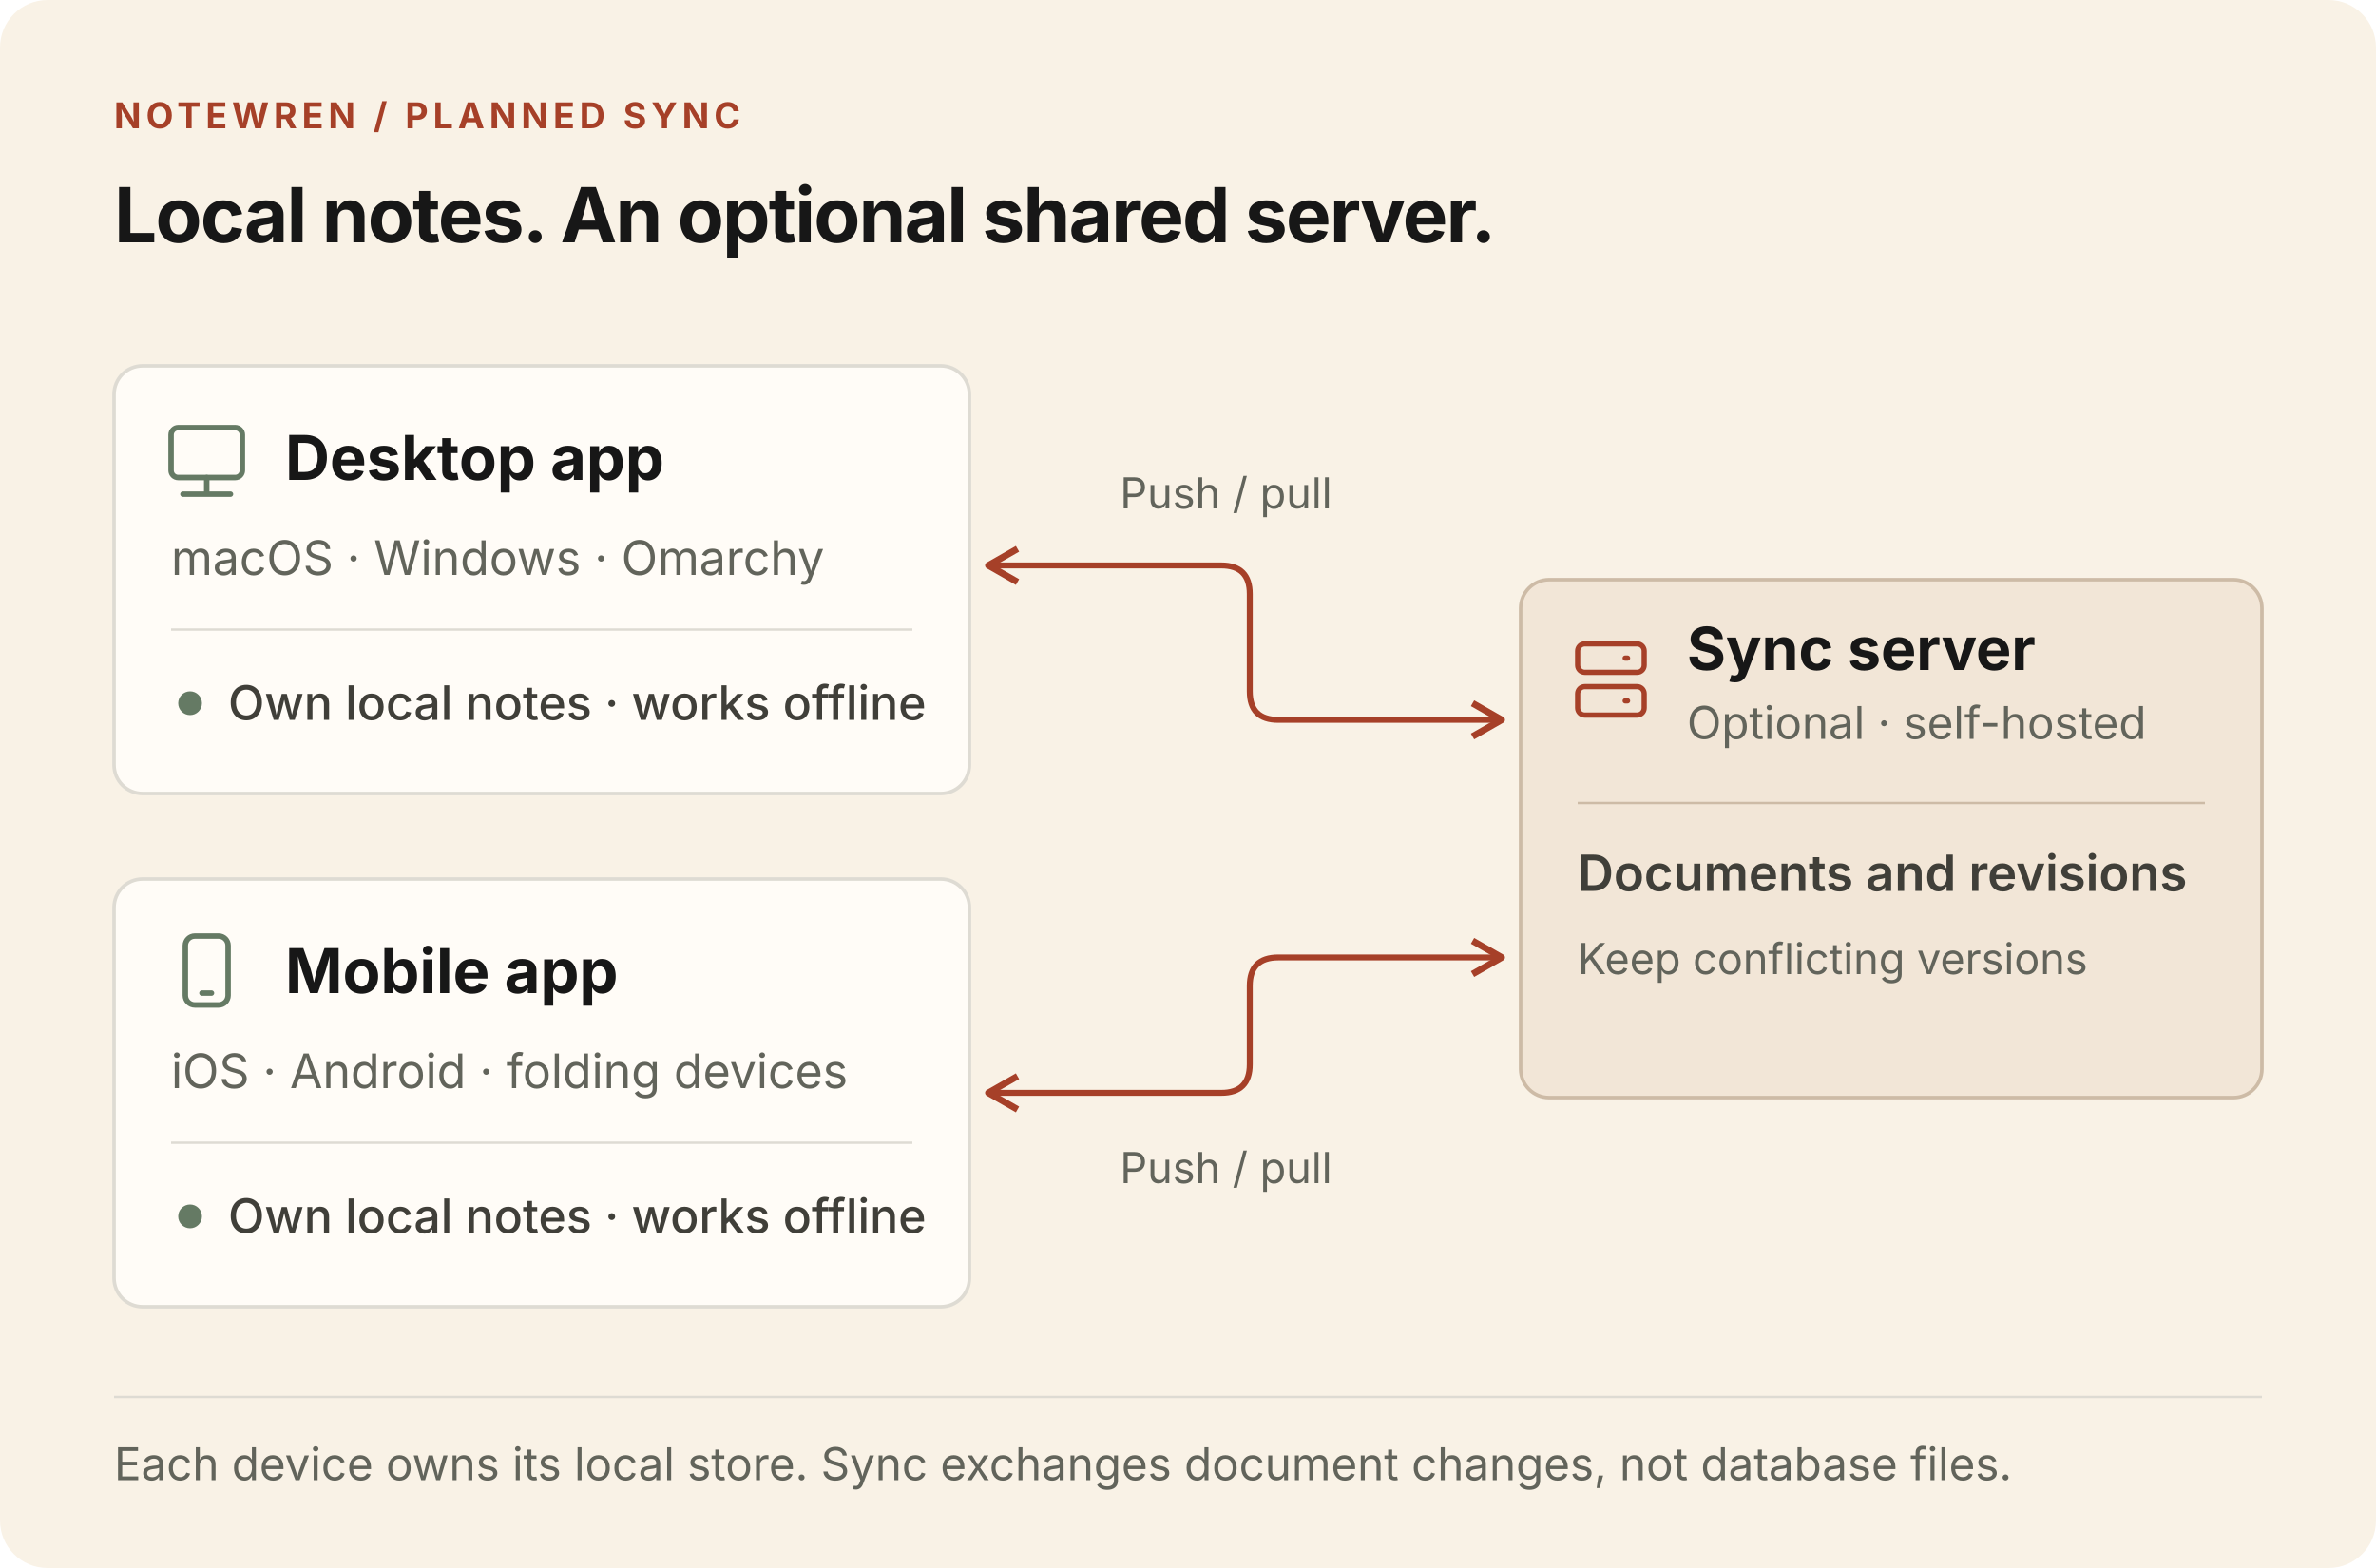
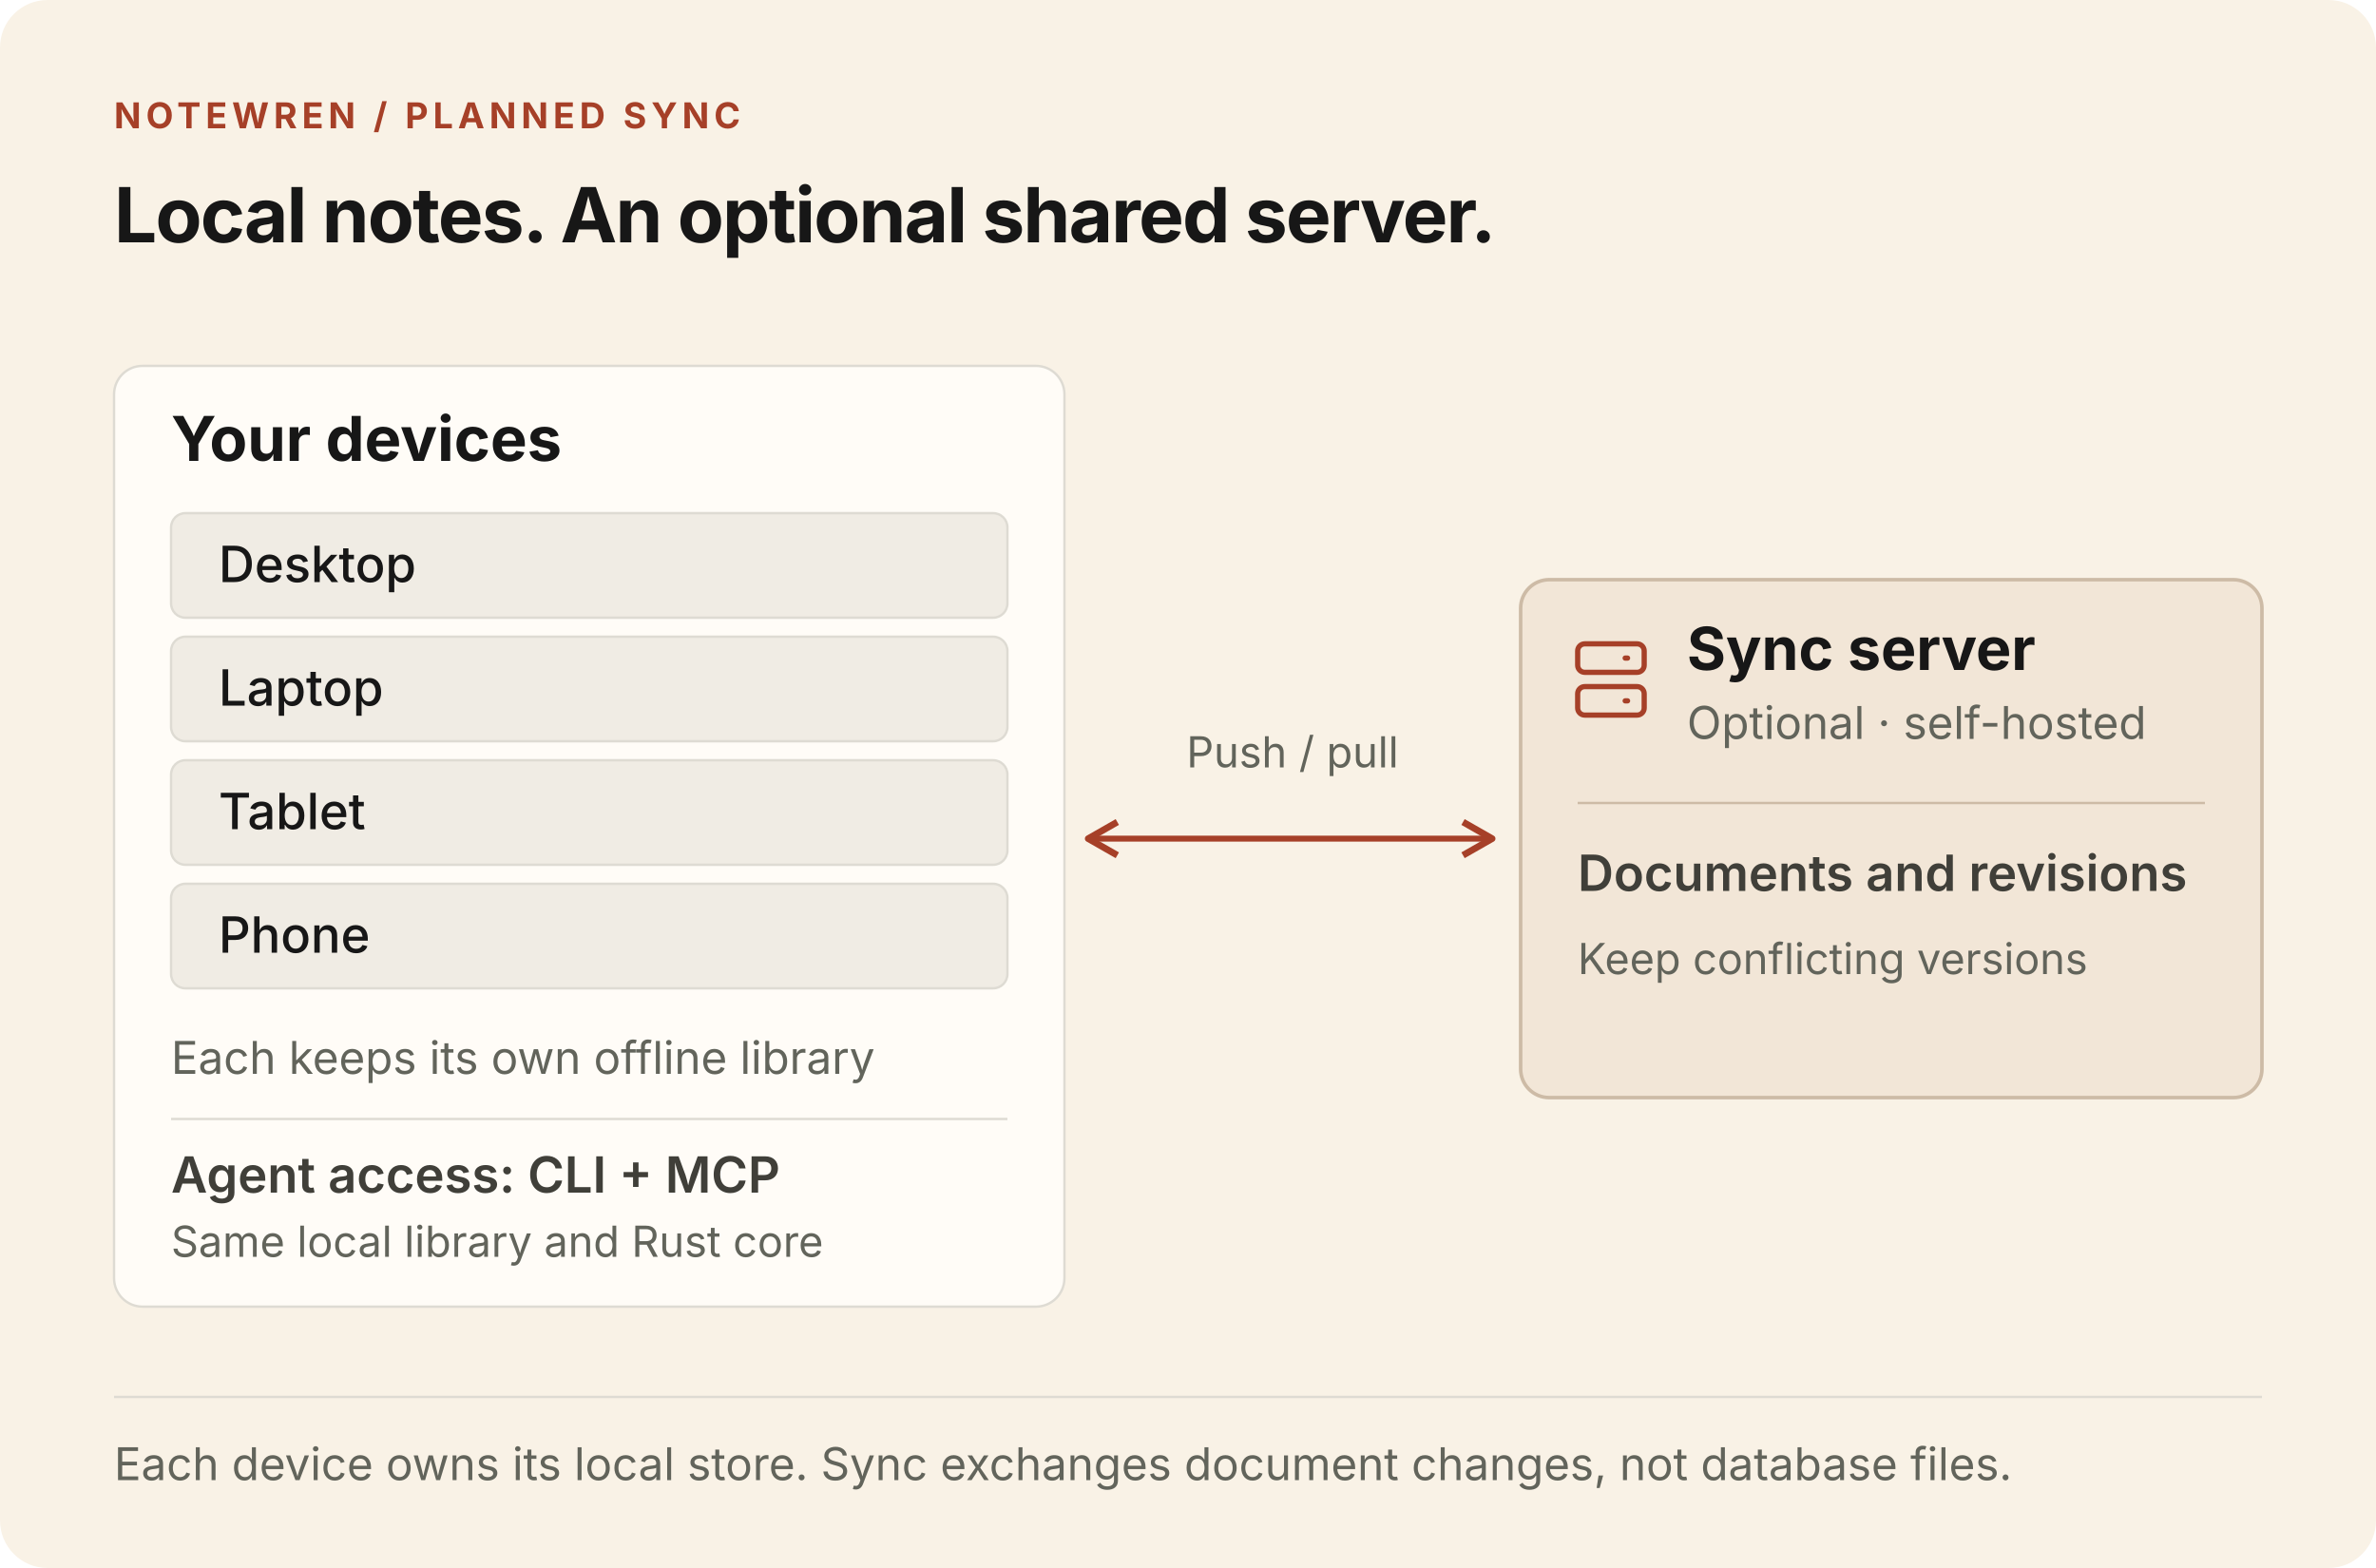
<svg xmlns="http://www.w3.org/2000/svg" width="1000" height="660" viewBox="0 0 1000 660" role="img" aria-labelledby="title desc">
  <defs>
    <marker id="arrow" viewBox="0 0 10 10" refX="8" refY="5" markerWidth="7" markerHeight="7" orient="auto-start-reverse">
      <path d="M 1 1 L 8 5 L 1 9" fill="none" stroke="#a64028" stroke-width="1.6" stroke-linejoin="round" />
    </marker>
  </defs>
  <rect width="1000" height="660" rx="20" fill="#f9f2e6" />
  <g font-family="system-ui, -apple-system, BlinkMacSystemFont, sans-serif">
    <text x="48" y="54" font-size="15" font-weight="650" letter-spacing="2" fill="#a64028">NOTEWREN / PLANNED SYNC</text>
    <text x="48" y="102" font-size="32" font-weight="700" letter-spacing="-.7" fill="#171717">Local notes. An optional shared server.</text>
-     <g fill="none" stroke="#a64028" stroke-width="2.5" marker-start="url(#arrow)" marker-end="url(#arrow)">
-       <path d="M 416 238 H 514 Q 526 238 526 250 V 291 Q 526 303 538 303 H 632" />
-       <path d="M 416 460 H 514 Q 526 460 526 448 V 415 Q 526 403 538 403 H 632" />
+     <rect x="48" y="154" width="400" height="396" rx="12" fill="#fffcf7" stroke="#dedbd3" />
+     <text x="72" y="194" font-size="26" font-weight="650" fill="#171717">Your devices</text>
+     <g fill="#f0ece4" stroke="#dedbd3">
+       <rect x="72" y="216" width="352" height="44" rx="6" />
+       <rect x="72" y="268" width="352" height="44" rx="6" />
+       <rect x="72" y="320" width="352" height="44" rx="6" />
+       <rect x="72" y="372" width="352" height="44" rx="6" />
    </g>
-     <g fill="#62645b" font-size="18" text-anchor="middle">
-       <text x="516" y="214">Push / pull</text>
-       <text x="516" y="498">Push / pull</text>
+     <g fill="#171717" font-size="21" font-weight="550">
+       <text x="92" y="245">Desktop</text>
+       <text x="92" y="297">Laptop</text>
+       <text x="92" y="349">Tablet</text>
+       <text x="92" y="401">Phone</text>
    </g>
-     <rect x="48" y="154" width="360" height="180" rx="12" fill="#fffcf7" stroke="#dedbd3" stroke-width="1.5" />
-     <g fill="none" stroke="#657a64" stroke-width="2.3" stroke-linecap="round" stroke-linejoin="round">
-       <rect x="72" y="180" width="30" height="21" rx="3" />
-       <path d="M 87 201 V 208 M 77 208 H 97" />
-     </g>
-     <text x="120" y="202" font-size="26" font-weight="650" fill="#171717">Desktop app</text>
-     <text x="72" y="242" font-size="20" fill="#62645b">macOS · Windows · Omarchy</text>
-     <path d="M 72 265 H 384" stroke="#dedbd3" />
-     <circle cx="80" cy="296" r="5" fill="#657a64" />
-     <text x="96" y="303" font-size="20" font-weight="550" fill="#403f39">Own local notes · works offline</text>
-     <rect x="48" y="370" width="360" height="180" rx="12" fill="#fffcf7" stroke="#dedbd3" stroke-width="1.5" />
-     <g fill="none" stroke="#657a64" stroke-width="2.3" stroke-linecap="round">
-       <rect x="78" y="394" width="18" height="29" rx="4" />
-       <path d="M 85 418 H 89" />
-     </g>
-     <text x="120" y="418" font-size="26" font-weight="650" fill="#171717">Mobile app</text>
-     <text x="72" y="458" font-size="20" fill="#62645b">iOS · Android · folding devices</text>
-     <path d="M 72 481 H 384" stroke="#dedbd3" />
-     <circle cx="80" cy="512" r="5" fill="#657a64" />
-     <text x="96" y="519" font-size="20" font-weight="550" fill="#403f39">Own local notes · works offline</text>
+     <text x="72" y="452" font-size="19" fill="#62645b">Each keeps its own offline library</text>
+     <path d="M 72 471 H 424" stroke="#dedbd3" />
+     <text x="72" y="502" font-size="21" font-weight="600" fill="#403f39">Agent access: CLI + MCP</text>
+     <text x="72" y="529" font-size="18" fill="#62645b">Same local library and Rust core</text>
+     <path d="M 458 353 H 628" fill="none" stroke="#a64028" stroke-width="2.5" marker-start="url(#arrow)" marker-end="url(#arrow)" />
+     <text x="544" y="323" font-size="18" text-anchor="middle" fill="#62645b">Push / pull</text>
    <rect x="640" y="244" width="312" height="218" rx="12" fill="#f2e6d7" stroke="#cdbba6" stroke-width="1.5" />
    <g fill="none" stroke="#a64028" stroke-width="2.2" stroke-linecap="round">
      <rect x="664" y="271" width="28" height="12" rx="3" />
      <rect x="664" y="289" width="28" height="12" rx="3" />
      <path d="M 684 277 H 685 M 684 295 H 685" />
    </g>
    <text x="710" y="282" font-size="25" font-weight="650" fill="#171717">Sync server</text>
    <text x="710" y="311" font-size="19" fill="#62645b">Optional · self-hosted</text>
    <path d="M 664 338 H 928" stroke="#cdbba6" />
    <text x="664" y="375" font-size="21" font-weight="600" fill="#403f39">Documents and revisions</text>
    <text x="664" y="410" font-size="18" fill="#62645b">Keep conflicting versions</text>
    <path d="M 48 588 H 952" stroke="#dedbd3" />
    <text x="48" y="623" font-size="19" fill="#62645b">Each device owns its local store. Sync exchanges document changes, not database files.</text>
  </g>
</svg>
